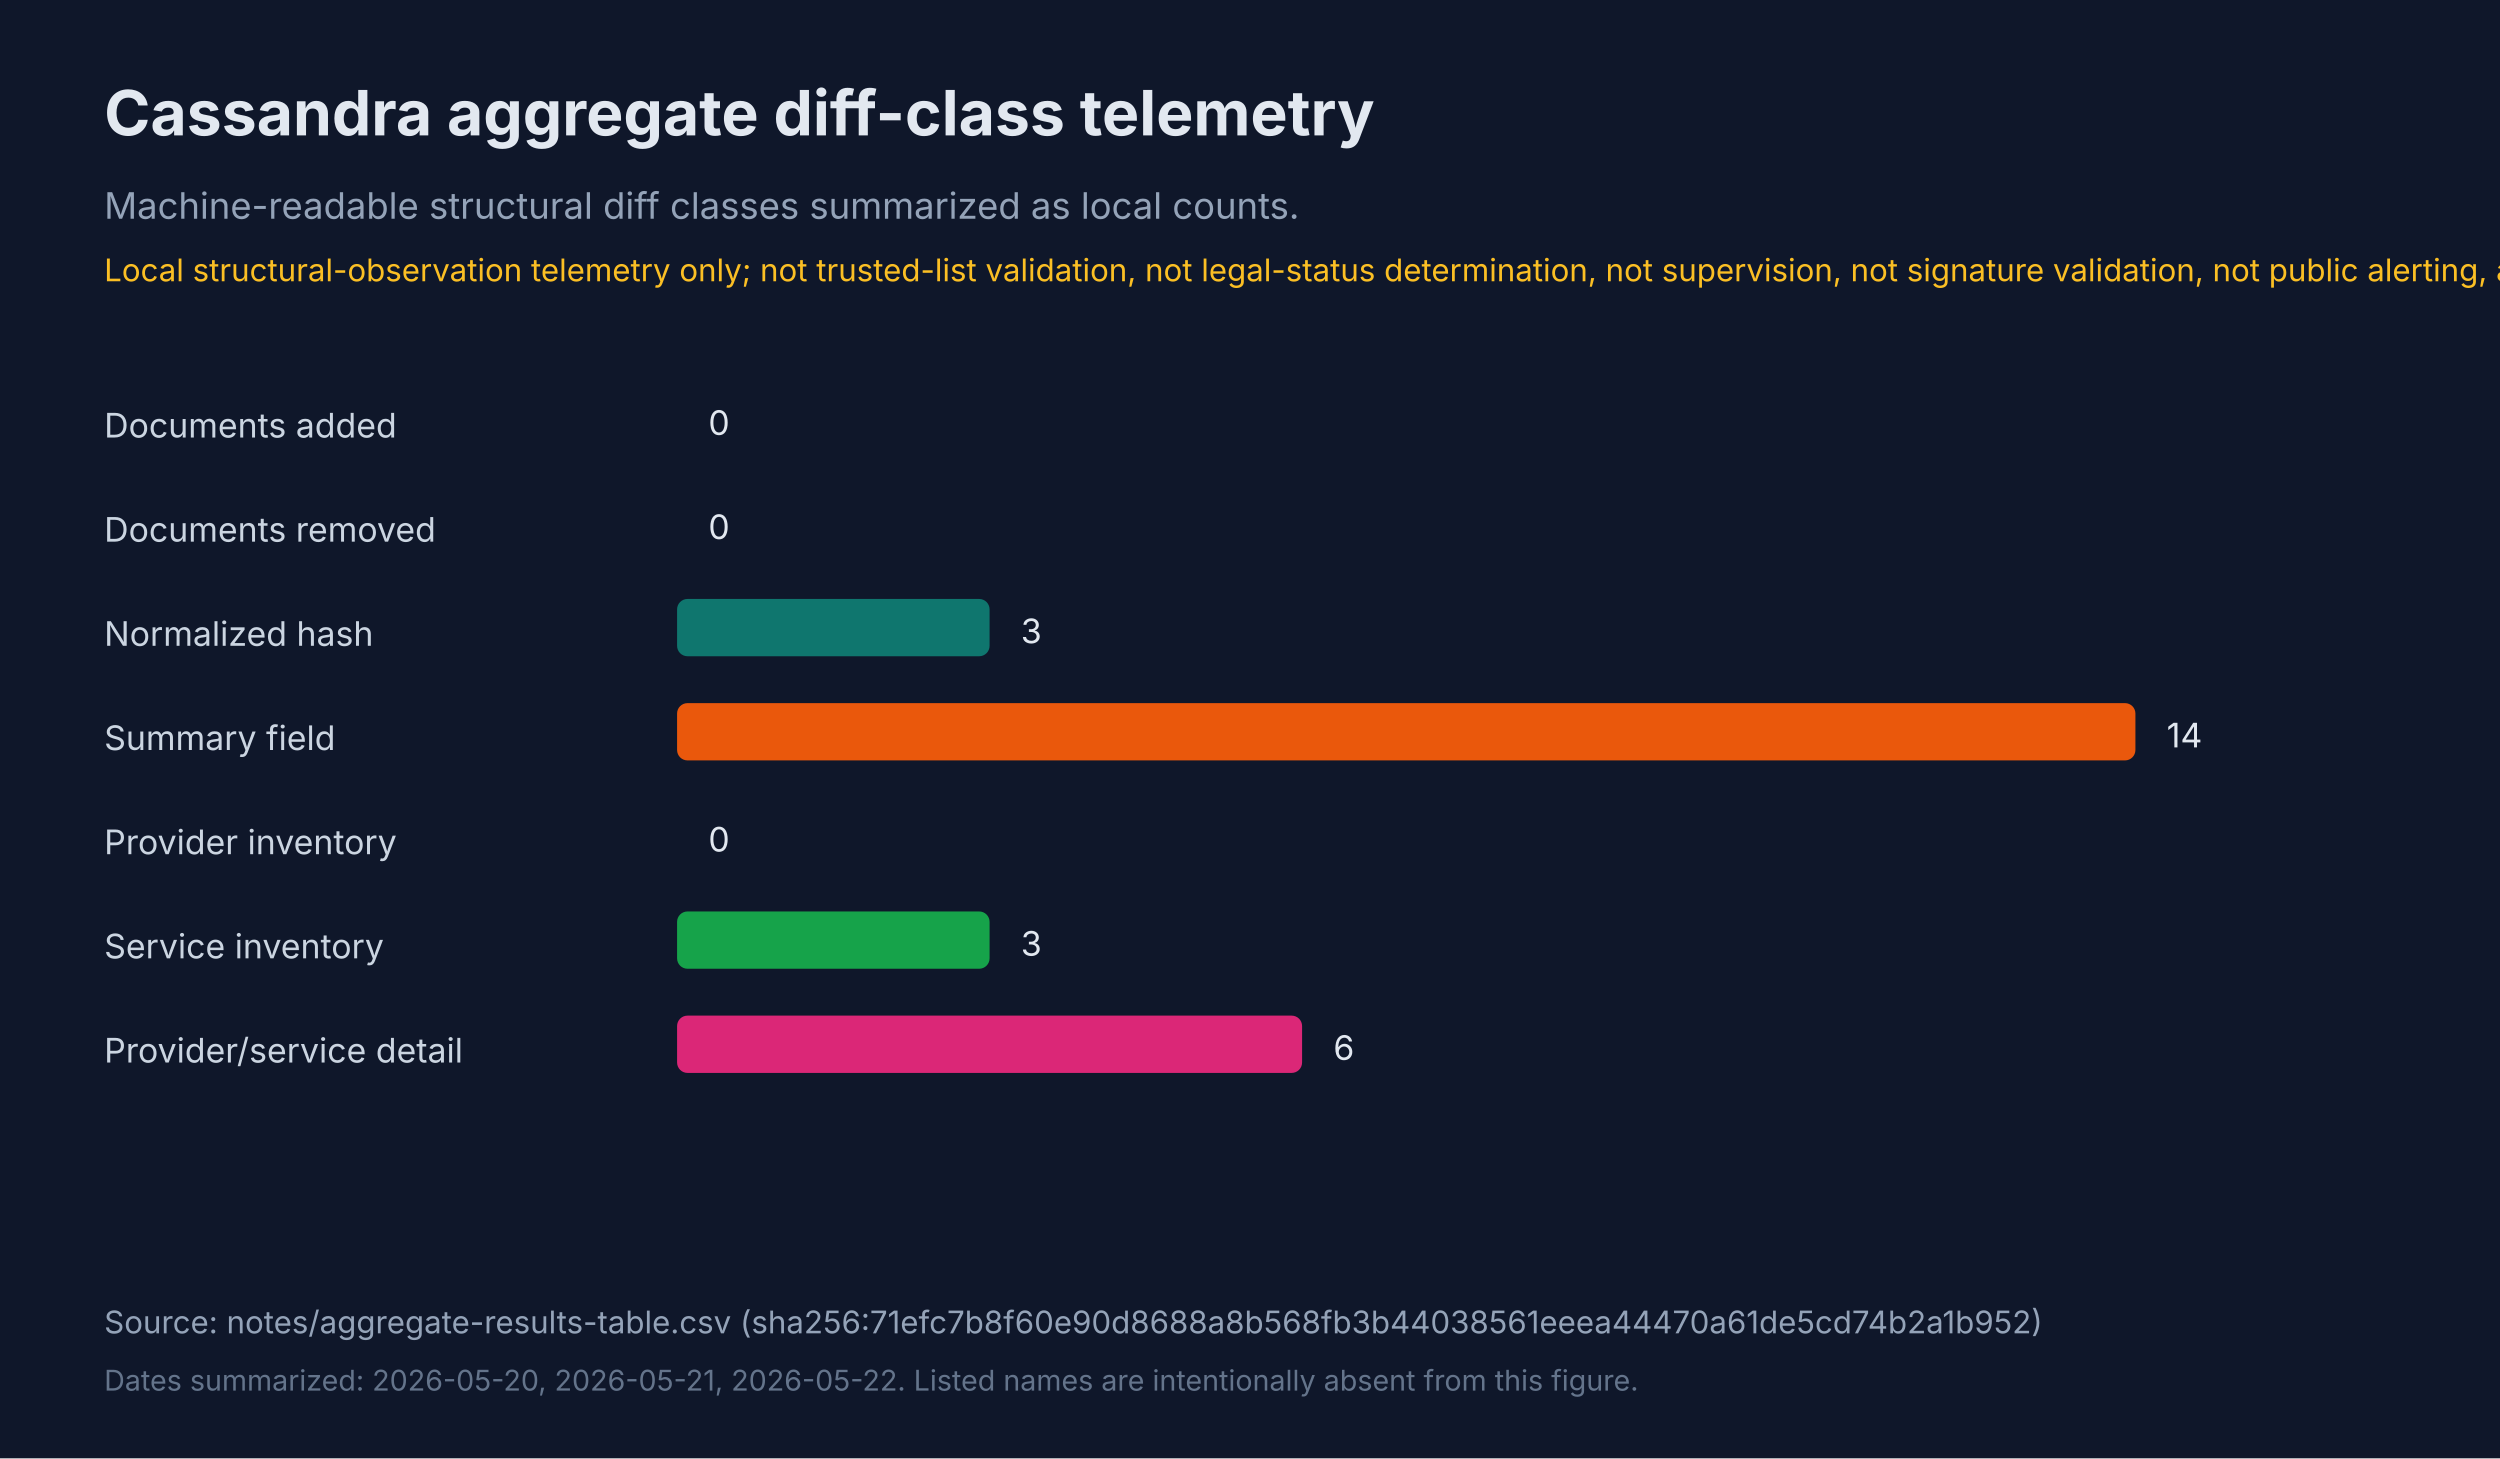
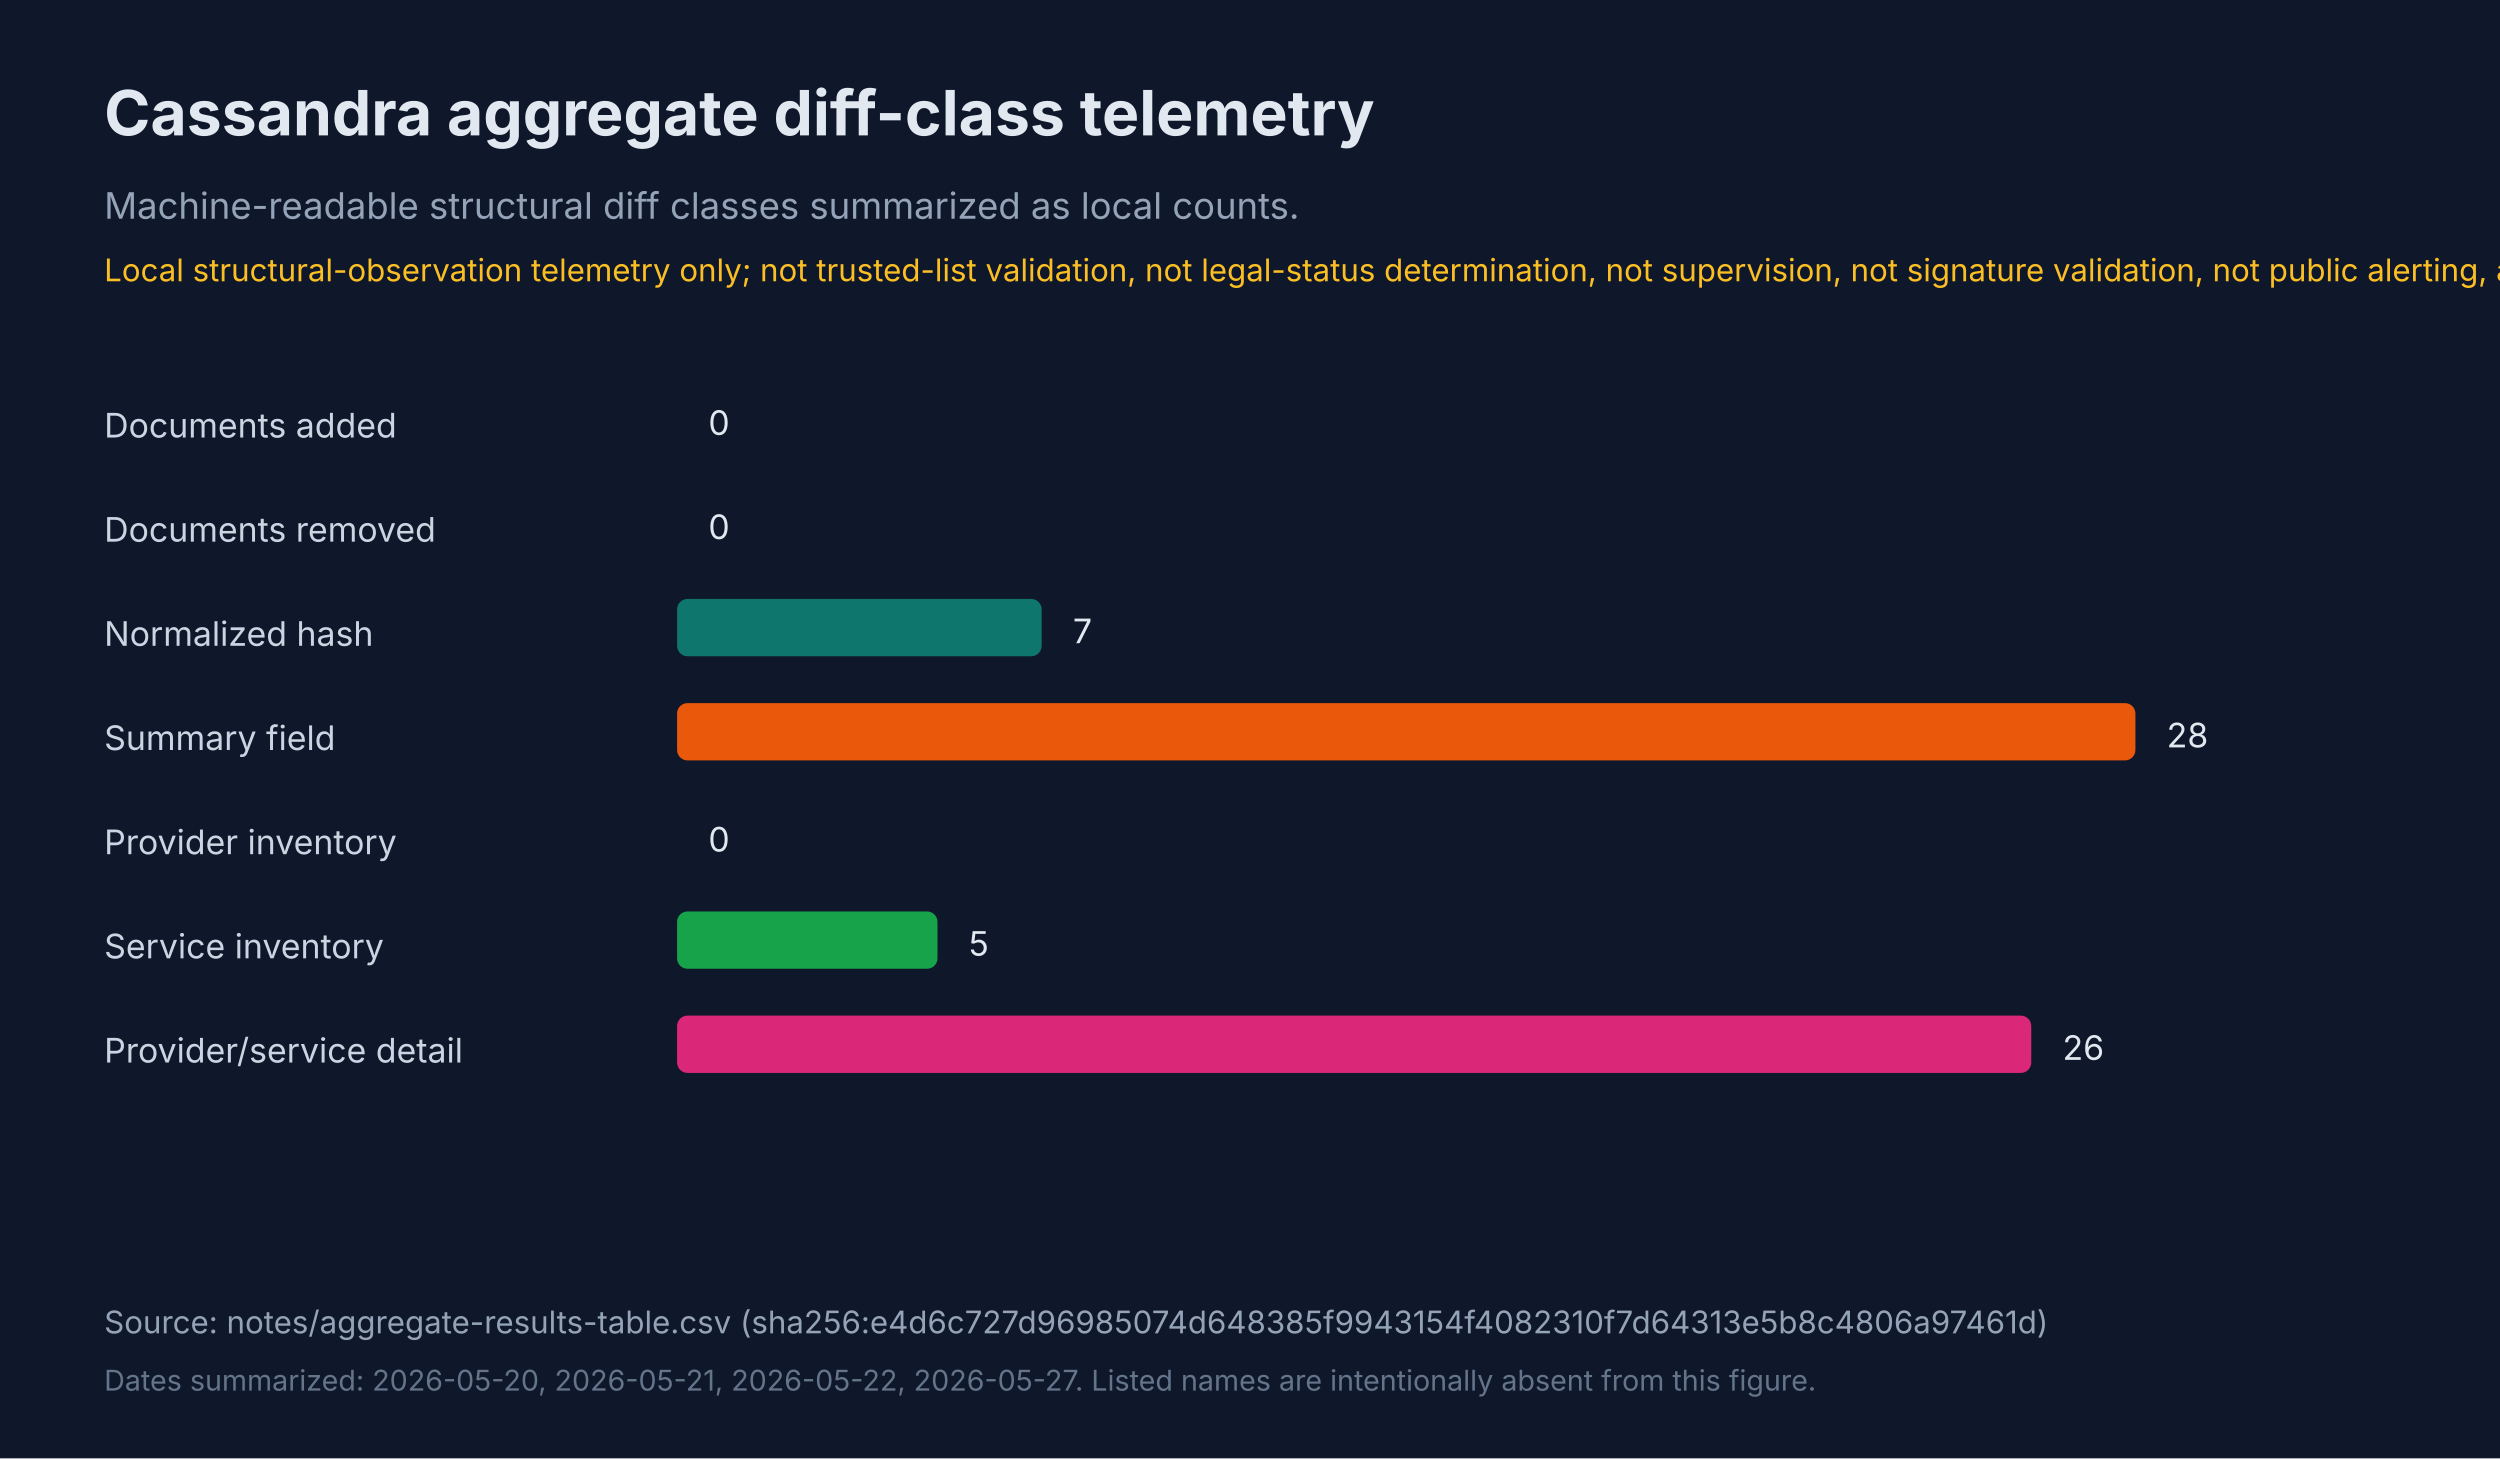
<svg xmlns="http://www.w3.org/2000/svg" width="960" height="560" viewBox="0 0 960 560" role="img" aria-labelledby="title desc">
  <rect width="100%" height="100%" fill="#0f172a" />
  <text x="40" y="52" fill="#e2e8f0" font-family="Inter, Arial, sans-serif" font-size="24" font-weight="700">Cassandra aggregate diff-class telemetry</text>
  <text x="40" y="84" fill="#94a3b8" font-family="Inter, Arial, sans-serif" font-size="14">Machine-readable structural diff classes summarized as local counts.</text>
  <text x="40" y="108" fill="#fbbf24" font-family="Inter, Arial, sans-serif" font-size="12">Local structural-observation telemetry only; not trusted-list validation, not legal-status determination, not supervision, not signature validation, not public alerting, and not publication approval.</text>
  <text x="40" y="168" fill="#cbd5e1" font-family="Inter, Arial, sans-serif" font-size="13">Documents added</text>
  <rect x="260" y="150" width="0" height="22" rx="4" fill="#2563EB" />
  <text x="272" y="167" fill="#e2e8f0" font-family="Inter, Arial, sans-serif" font-size="13">0</text>
  <text x="40" y="208" fill="#cbd5e1" font-family="Inter, Arial, sans-serif" font-size="13">Documents removed</text>
  <rect x="260" y="190" width="0" height="22" rx="4" fill="#9333EA" />
  <text x="272" y="207" fill="#e2e8f0" font-family="Inter, Arial, sans-serif" font-size="13">0</text>
  <text x="40" y="248" fill="#cbd5e1" font-family="Inter, Arial, sans-serif" font-size="13">Normalized hash</text>
-   <rect x="260" y="230" width="120" height="22" rx="4" fill="#0F766E" />
-   <text x="392" y="247" fill="#e2e8f0" font-family="Inter, Arial, sans-serif" font-size="13">3</text>
+   <rect x="260" y="230" width="140" height="22" rx="4" fill="#0F766E" />
+   <text x="412" y="247" fill="#e2e8f0" font-family="Inter, Arial, sans-serif" font-size="13">7</text>
  <text x="40" y="288" fill="#cbd5e1" font-family="Inter, Arial, sans-serif" font-size="13">Summary field</text>
  <rect x="260" y="270" width="560" height="22" rx="4" fill="#EA580C" />
-   <text x="832" y="287" fill="#e2e8f0" font-family="Inter, Arial, sans-serif" font-size="13">14</text>
+   <text x="832" y="287" fill="#e2e8f0" font-family="Inter, Arial, sans-serif" font-size="13">28</text>
  <text x="40" y="328" fill="#cbd5e1" font-family="Inter, Arial, sans-serif" font-size="13">Provider inventory</text>
  <rect x="260" y="310" width="0" height="22" rx="4" fill="#4F46E5" />
  <text x="272" y="327" fill="#e2e8f0" font-family="Inter, Arial, sans-serif" font-size="13">0</text>
  <text x="40" y="368" fill="#cbd5e1" font-family="Inter, Arial, sans-serif" font-size="13">Service inventory</text>
-   <rect x="260" y="350" width="120" height="22" rx="4" fill="#16A34A" />
-   <text x="392" y="367" fill="#e2e8f0" font-family="Inter, Arial, sans-serif" font-size="13">3</text>
+   <rect x="260" y="350" width="100" height="22" rx="4" fill="#16A34A" />
+   <text x="372" y="367" fill="#e2e8f0" font-family="Inter, Arial, sans-serif" font-size="13">5</text>
  <text x="40" y="408" fill="#cbd5e1" font-family="Inter, Arial, sans-serif" font-size="13">Provider/service detail</text>
-   <rect x="260" y="390" width="240" height="22" rx="4" fill="#DB2777" />
-   <text x="512" y="407" fill="#e2e8f0" font-family="Inter, Arial, sans-serif" font-size="13">6</text>
-   <text x="40" y="512" fill="#94a3b8" font-family="Inter, Arial, sans-serif" font-size="12">Source: notes/aggregate-results-table.csv (sha256:71efc7b8f60e90d8688a8b568fb3b44038561eeea44470a61de5cd74b2a1b952)</text>
-   <text x="40" y="534" fill="#64748b" font-family="Inter, Arial, sans-serif" font-size="11">Dates summarized: 2026-05-20, 2026-05-21, 2026-05-22. Listed names are intentionally absent from this figure.</text>
+   <rect x="260" y="390" width="520" height="22" rx="4" fill="#DB2777" />
+   <text x="792" y="407" fill="#e2e8f0" font-family="Inter, Arial, sans-serif" font-size="13">26</text>
+   <text x="40" y="512" fill="#94a3b8" font-family="Inter, Arial, sans-serif" font-size="12">Source: notes/aggregate-results-table.csv (sha256:e4d6c727d96985074d648385f9943154f4082310f7d64313e5b8c4806a97461d)</text>
+   <text x="40" y="534" fill="#64748b" font-family="Inter, Arial, sans-serif" font-size="11">Dates summarized: 2026-05-20, 2026-05-21, 2026-05-22, 2026-05-27. Listed names are intentionally absent from this figure.</text>
</svg>
